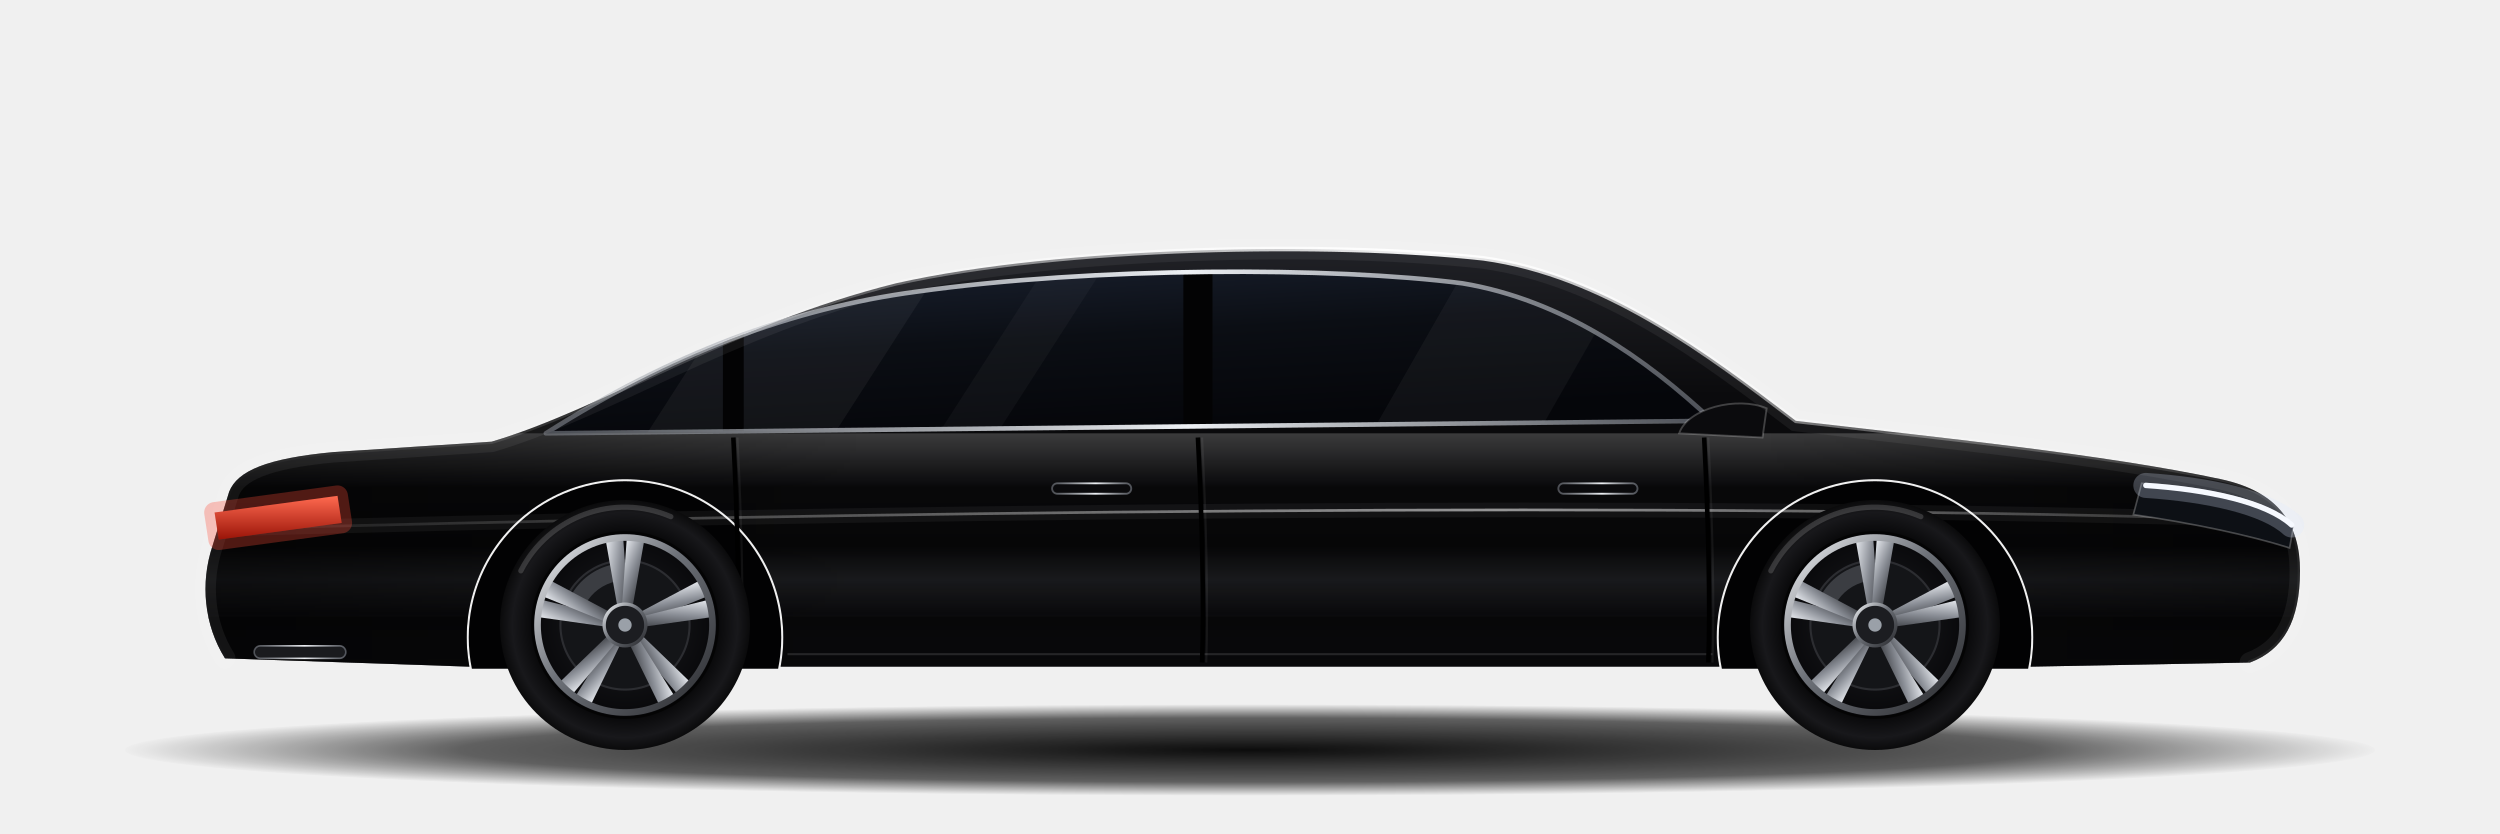
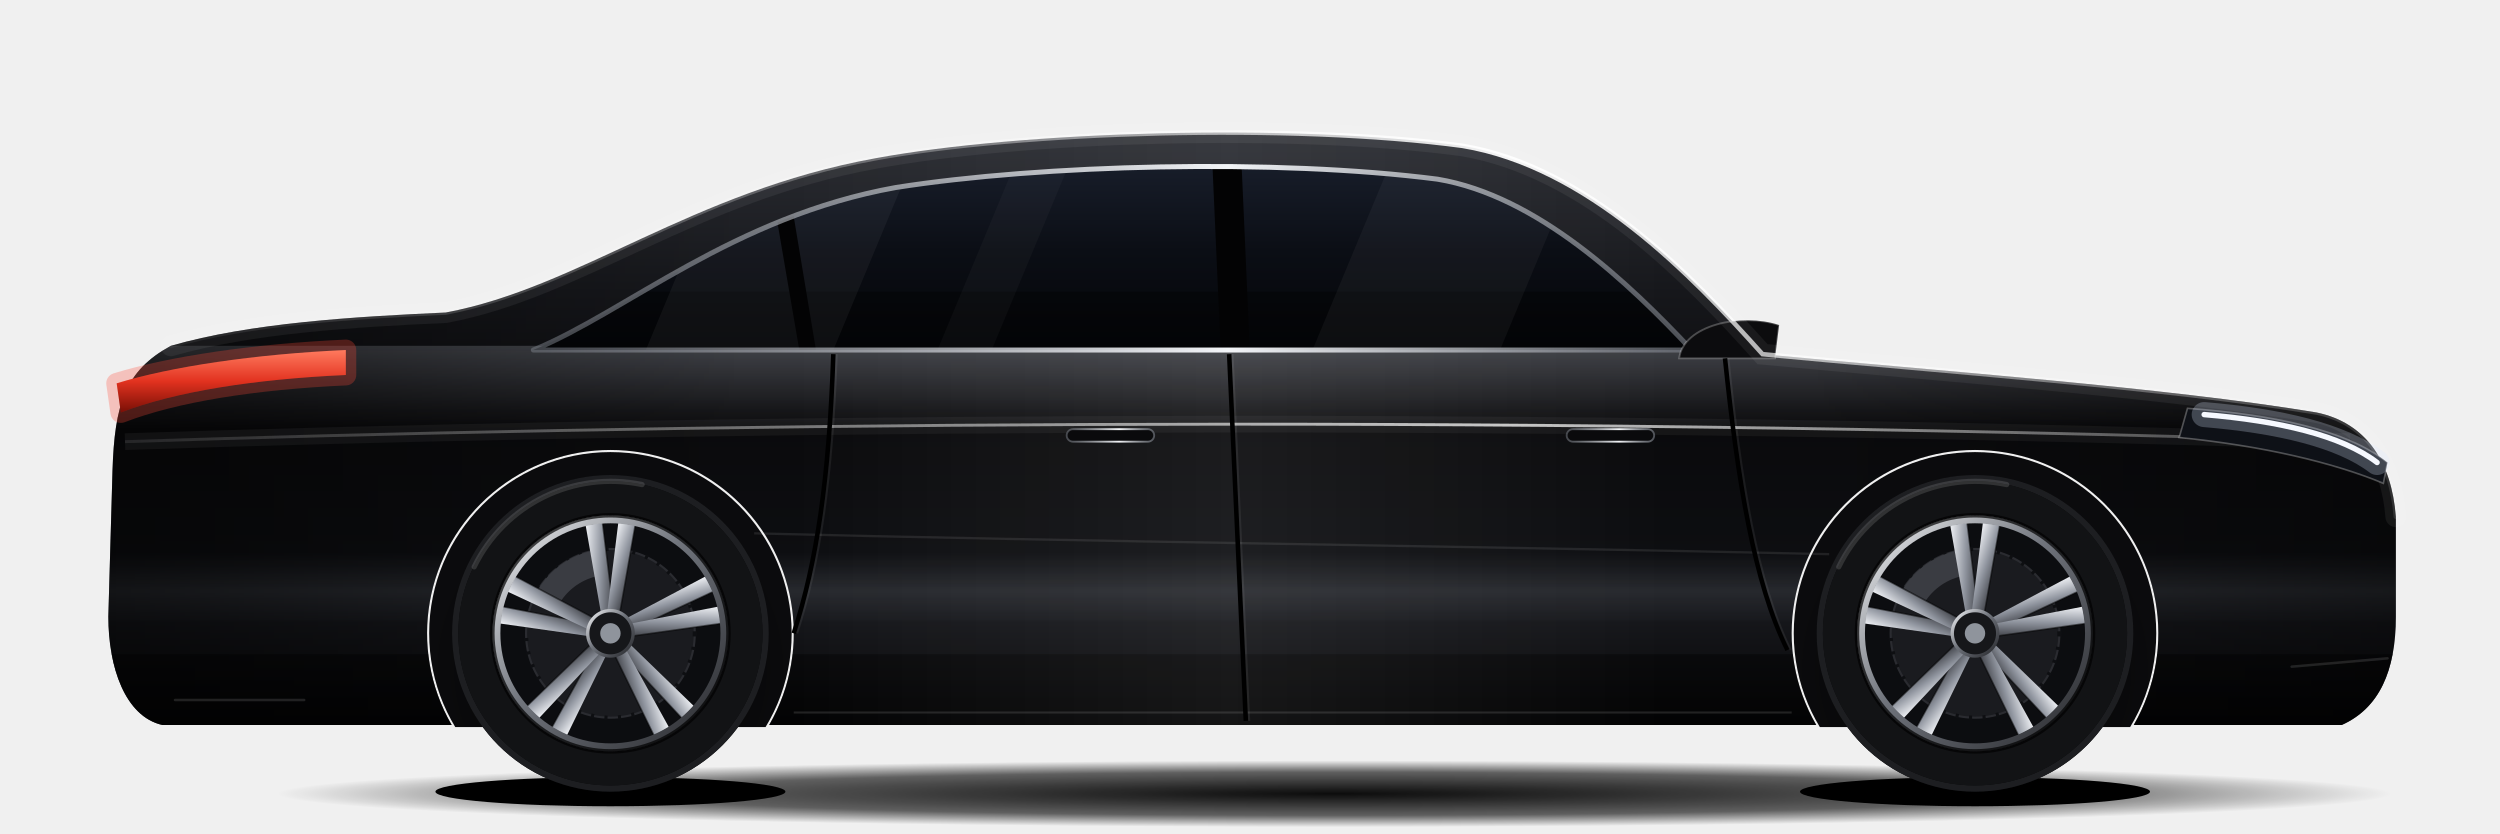
<svg xmlns="http://www.w3.org/2000/svg" viewBox="0 0 1200 400" width="1200" height="400">
  <defs>
-     <linearGradient id="bodyg" x1="0" y1="0" x2="0" y2="1">
-       <stop offset="0" stop-color="#202126" />
-       <stop offset="0.35" stop-color="#0b0b0d" />
-       <stop offset="0.72" stop-color="#060607" />
-       <stop offset="1" stop-color="#0e0e11" />
+     <linearGradient id="bodyg" gradientUnits="userSpaceOnUse" x1="0" y1="60" x2="0" y2="348">
+       <stop offset="0" stop-color="#2b2d33" />
+       <stop offset="0.28" stop-color="#16171b" />
+       <stop offset="0.5" stop-color="#0a0a0c" />
+       <stop offset="0.72" stop-color="#0d0e11" />
+       <stop offset="0.82" stop-color="#16171b" />
+       <stop offset="1" stop-color="#050506" />
    </linearGradient>
    <linearGradient id="sky" x1="0" y1="0" x2="0" y2="1">
-       <stop offset="0" stop-color="#fff" stop-opacity="0.20" />
-       <stop offset="1" stop-color="#fff" stop-opacity="0" />
+       <stop offset="0" stop-color="#e8eefc" stop-opacity="0.22" />
+       <stop offset="1" stop-color="#e8eefc" stop-opacity="0" />
    </linearGradient>
    <linearGradient id="horizon" x1="0" y1="0" x2="0" y2="1">
      <stop offset="0" stop-color="#cfd8e6" stop-opacity="0" />
-       <stop offset="0.5" stop-color="#cfd8e6" stop-opacity="0.085" />
+       <stop offset="0.55" stop-color="#cfd8e6" stop-opacity="0.11" />
      <stop offset="1" stop-color="#cfd8e6" stop-opacity="0" />
    </linearGradient>
    <linearGradient id="falloff" x1="0" y1="0" x2="1" y2="0">
-       <stop offset="0" stop-color="#000" stop-opacity="0.55" />
-       <stop offset="0.35" stop-color="#000" stop-opacity="0" />
-       <stop offset="0.7" stop-color="#000" stop-opacity="0" />
-       <stop offset="1" stop-color="#000" stop-opacity="0.45" />
-     </linearGradient>
-     <linearGradient id="glassg" x1="0" y1="0" x2="0.4" y2="1">
-       <stop offset="0" stop-color="#1a2130" />
-       <stop offset="0.5" stop-color="#0b0e14" />
-       <stop offset="1" stop-color="#05060a" />
+       <stop offset="0" stop-color="#000" stop-opacity="0.6" />
+       <stop offset="0.3" stop-color="#000" stop-opacity="0" />
+       <stop offset="0.72" stop-color="#000" stop-opacity="0" />
+       <stop offset="1" stop-color="#000" stop-opacity="0.5" />
+     </linearGradient>
+     <linearGradient id="softbox" x1="0" y1="0" x2="1" y2="0">
+       <stop offset="0" stop-color="#fff" stop-opacity="0" />
+       <stop offset="0.5" stop-color="#fff" stop-opacity="0.07" />
+       <stop offset="1" stop-color="#fff" stop-opacity="0" />
+     </linearGradient>
+     <linearGradient id="glassg" gradientUnits="userSpaceOnUse" x1="0" y1="60" x2="0" y2="170">
+       <stop offset="0" stop-color="#1d2433" />
+       <stop offset="0.55" stop-color="#0b0e15" />
+       <stop offset="1" stop-color="#040508" />
    </linearGradient>
    <linearGradient id="chrome" x1="0" y1="0" x2="1" y2="0">
-       <stop offset="0" stop-color="#8d929b" stop-opacity="0.5" />
-       <stop offset="0.55" stop-color="#eef1f5" />
+       <stop offset="0" stop-color="#7c818a" stop-opacity="0.5" />
+       <stop offset="0.6" stop-color="#f3f5f8" />
      <stop offset="1" stop-color="#7c818a" stop-opacity="0.6" />
    </linearGradient>
    <linearGradient id="rimlight" x1="0" y1="0" x2="1" y2="0">
-       <stop offset="0" stop-color="#fff" stop-opacity="0" />
-       <stop offset="0.3" stop-color="#fff" stop-opacity="0.22" />
-       <stop offset="0.58" stop-color="#fff" stop-opacity="0.95" />
-       <stop offset="0.8" stop-color="#fff" stop-opacity="0.3" />
-       <stop offset="1" stop-color="#fff" stop-opacity="0.05" />
+       <stop offset="0" stop-color="#fff" stop-opacity="0.05" />
+       <stop offset="0.35" stop-color="#fff" stop-opacity="0.3" />
+       <stop offset="0.6" stop-color="#fff" stop-opacity="0.95" />
+       <stop offset="0.85" stop-color="#fff" stop-opacity="0.35" />
+       <stop offset="1" stop-color="#fff" stop-opacity="0.1" />
    </linearGradient>
    <linearGradient id="shoulder" x1="0" y1="0" x2="1" y2="0">
-       <stop offset="0" stop-color="#fff" stop-opacity="0.04" />
-       <stop offset="0.62" stop-color="#fff" stop-opacity="0.55" />
-       <stop offset="1" stop-color="#fff" stop-opacity="0.1" />
+       <stop offset="0" stop-color="#fff" stop-opacity="0.08" />
+       <stop offset="0.62" stop-color="#fff" stop-opacity="0.75" />
+       <stop offset="1" stop-color="#fff" stop-opacity="0.15" />
    </linearGradient>
    <linearGradient id="tailg" x1="0" y1="0" x2="0" y2="1">
-       <stop offset="0" stop-color="#ff6a50" />
-       <stop offset="1" stop-color="#9a1408" />
+       <stop offset="0" stop-color="#ff7a5e" />
+       <stop offset="0.5" stop-color="#e2321f" />
+       <stop offset="1" stop-color="#7a0f06" />
    </linearGradient>
    <radialGradient id="shadow" cx="0.5" cy="0.5" r="0.5">
      <stop offset="0" stop-color="#000" stop-opacity="0.95" />
-       <stop offset="0.7" stop-color="#000" stop-opacity="0.6" />
+       <stop offset="0.65" stop-color="#000" stop-opacity="0.6" />
      <stop offset="1" stop-color="#000" stop-opacity="0" />
    </radialGradient>
-     <radialGradient id="tire" cx="0.5" cy="0.5" r="0.5">
-       <stop offset="0.7" stop-color="#050506" />
-       <stop offset="0.9" stop-color="#18181b" />
-       <stop offset="1" stop-color="#0a0a0b" />
+     <radialGradient id="liner" cx="0.5" cy="0.6" r="0.5">
+       <stop offset="0" stop-color="#000" />
+       <stop offset="1" stop-color="#0b0b0d" />
    </radialGradient>
+   </defs>
+   <defs>
    <linearGradient id="spoke" x1="0" y1="0" x2="1" y2="1">
-       <stop offset="0" stop-color="#e4e7ec" />
-       <stop offset="0.5" stop-color="#8a8e96" />
-       <stop offset="1" stop-color="#3a3c41" />
+       <stop offset="0" stop-color="#eef0f4" />
+       <stop offset="0.5" stop-color="#9196a0" />
+       <stop offset="1" stop-color="#3a3c42" />
    </linearGradient>
    <linearGradient id="lip" x1="0" y1="0" x2="1" y2="1">
-       <stop offset="0" stop-color="#f2f4f7" />
-       <stop offset="0.45" stop-color="#6d7178" />
-       <stop offset="1" stop-color="#2a2b2f" />
-     </linearGradient>
-     <radialGradient id="barrel" cx="0.5" cy="0.5" r="0.5">
-       <stop offset="0" stop-color="#1d1e22" />
-       <stop offset="1" stop-color="#08080a" />
-     </radialGradient>
+       <stop offset="0" stop-color="#f6f7f9" />
+       <stop offset="0.45" stop-color="#70747c" />
+       <stop offset="1" stop-color="#26272b" />
+     </linearGradient>
    <clipPath id="bc">
-       <path d="M 108 316 C 98 300, 96 280, 102 262 L 110 236 C 114 226, 128 220, 160 217 L 236 212 C 290 196, 350 156, 430 136 C 510 118, 640 116, 712 124 C 770 132, 820 170, 862 202 C 930 210, 1010 218, 1066 230 C 1094 236, 1104 252, 1104 274 C 1104 298, 1096 312, 1080 318 L 974.7 320 A 76 76 0 1 0 825.3 320 L 374.7 320 A 76 76 0 1 0 225.3 320 Z" />
+       <path d="M 78 348 C 60 344, 52 320, 52 296 L 54 226 C 55 194, 60 178, 82 166 C 120 155, 170 152, 214 150 C 278 138, 332 92, 420 76 C 490 63, 620 59, 702 70 C 762 80, 812 132, 846 170 C 930 178, 1040 186, 1112 198 C 1136 203, 1148 222, 1150 248 L 1150 296 C 1150 322, 1142 340, 1124 348 L 1024.2 348 A 88 88 0 1 0 871.8 348 L 369.2 348 A 88 88 0 1 0 216.8 348 Z" />
    </clipPath>
    <clipPath id="gc">
-       <path d="M 262 208 C 322 170, 380 148, 440 140 C 525 128, 640 128, 702 136 C 750 144, 790 172, 822 202 Z" />
+       <path d="M 256 168 C 300 150, 352 104, 430 90 C 500 79, 612 76, 690 86 C 738 94, 782 136, 812 168 Z" />
    </clipPath>
    <clipPath id="above">
-       <rect x="0" y="0" width="1200" height="321" />
+       <rect x="0" y="0" width="1200" height="349" />
    </clipPath>
  </defs>
-   <ellipse cx="600" cy="360" rx="540" ry="22" fill="url(#shadow)" />
+   <ellipse cx="640.5" cy="381" rx="507.5" ry="16" fill="url(#shadow)" />
+   <ellipse cx="293" cy="380" rx="84" ry="7" fill="#000" />
+   <ellipse cx="948" cy="380" rx="84" ry="7" fill="#000" />
  <g clip-path="url(#above)">
-     <circle cx="300" cy="306" r="75" fill="#020203" />
-     <circle cx="900" cy="306" r="75" fill="#020203" />
-   </g>
-   <path d="M 108 316 C 98 300, 96 280, 102 262 L 110 236 C 114 226, 128 220, 160 217 L 236 212 C 290 196, 350 156, 430 136 C 510 118, 640 116, 712 124 C 770 132, 820 170, 862 202 C 930 210, 1010 218, 1066 230 C 1094 236, 1104 252, 1104 274 C 1104 298, 1096 312, 1080 318 L 974.7 320 A 76 76 0 1 0 825.3 320 L 374.7 320 A 76 76 0 1 0 225.3 320 Z" fill="url(#bodyg)" />
+     <circle cx="293" cy="304" r="87" fill="url(#liner)" />
+     <circle cx="948" cy="304" r="87" fill="url(#liner)" />
+   </g>
+   <path d="M 78 348 C 60 344, 52 320, 52 296 L 54 226 C 55 194, 60 178, 82 166 C 120 155, 170 152, 214 150 C 278 138, 332 92, 420 76 C 490 63, 620 59, 702 70 C 762 80, 812 132, 846 170 C 930 178, 1040 186, 1112 198 C 1136 203, 1148 222, 1150 248 L 1150 296 C 1150 322, 1142 340, 1124 348 L 1024.2 348 A 88 88 0 1 0 871.8 348 L 369.2 348 A 88 88 0 1 0 216.8 348 Z" fill="url(#bodyg)" />
  <g clip-path="url(#bc)">
-     <rect x="0" y="208" width="1200" height="26" fill="url(#sky)" />
-     <rect x="0" y="262" width="1200" height="32" fill="url(#horizon)" />
-     <rect x="0" y="296" width="1200" height="30" fill="#000" fill-opacity="0.35" />
+     <rect x="0" y="166" width="1200" height="40" fill="url(#sky)" />
+     <rect x="0" y="265" width="1200" height="34" fill="url(#horizon)" />
+     <rect x="0" y="314" width="1200" height="40" fill="#000" fill-opacity="0.42" />
+     <rect x="380" y="0" width="420" height="400" fill="url(#softbox)" />
    <rect x="0" y="0" width="1200" height="400" fill="url(#falloff)" />
-   </g>
-   <path d="M 262 208 C 322 170, 380 148, 440 140 C 525 128, 640 128, 702 136 C 750 144, 790 172, 822 202 Z" fill="url(#glassg)" />
+     <path d="M 212.0 272.3 A 89 89 0 0 1 374.0 272.3" fill="none" stroke="#fff" stroke-opacity="0.16" stroke-width="1.4" />
+     <path d="M 867.0 272.3 A 89 89 0 0 1 1029.0 272.3" fill="none" stroke="#fff" stroke-opacity="0.16" stroke-width="1.4" />
+   </g>
+   <path d="M 256 168 C 300 150, 352 104, 430 90 C 500 79, 612 76, 690 86 C 738 94, 782 136, 812 168 Z" fill="url(#glassg)" />
  <g clip-path="url(#gc)">
-     <path d="M 380 100 L 470 100 L 380 240 L 290 240 Z" fill="#fff" fill-opacity="0.05" />
-     <path d="M 520 100 L 548 100 L 458 240 L 430 240 Z" fill="#fff" fill-opacity="0.035" />
-     <path d="M 720 100 L 800 100 L 720 240 L 640 240 Z" fill="#fff" fill-opacity="0.04" />
-     <rect x="347" y="100" width="10" height="130" fill="#030304" />
-     <rect x="568" y="100" width="14" height="130" fill="#030304" />
-   </g>
-   <path d="M 262 208 C 322 170, 380 148, 440 140 C 525 128, 640 128, 702 136 C 750 144, 790 172, 822 202 Z" fill="none" stroke="url(#chrome)" stroke-width="2.2" stroke-linejoin="round" />
-   <path d="M 806 208 C 810 196, 834 190, 848 196 L 846 210 Z" fill="#0b0b0d" stroke="#fff" stroke-opacity="0.22" stroke-width="0.9" />
-   <path d="M 104 254 C 400 246, 800 240, 1100 250" fill="none" stroke="#fff" stroke-opacity="0.05" stroke-width="7" />
-   <path d="M 104 254 C 400 246, 800 240, 1100 250" fill="none" stroke="url(#shoulder)" stroke-width="1.3" />
-   <path d="M 378 314 L 822 314" stroke="#fff" stroke-opacity="0.12" stroke-width="1" />
-   <path d="M 352 210 C 354 250, 355 290, 354 318" fill="none" stroke="#000" stroke-width="2.2" />
-   <path d="M 354 210 C 356 250, 357 290, 356 318" fill="none" stroke="#fff" stroke-opacity="0.06" stroke-width="1" />
-   <path d="M 575 210 C 577 250, 578 290, 577 318" fill="none" stroke="#000" stroke-width="2.2" />
-   <path d="M 577 210 C 579 250, 580 290, 579 318" fill="none" stroke="#fff" stroke-opacity="0.06" stroke-width="1" />
-   <path d="M 818 210 C 820 250, 821 290, 820 318" fill="none" stroke="#000" stroke-width="2.2" />
-   <path d="M 820 210 C 822 250, 823 290, 822 318" fill="none" stroke="#fff" stroke-opacity="0.06" stroke-width="1" />
-   <rect x="505" y="232" width="38" height="5" rx="2.5" fill="#0a0a0c" stroke="url(#chrome)" stroke-width="0.9" />
-   <rect x="748" y="232" width="38" height="5" rx="2.5" fill="#0a0a0c" stroke="url(#chrome)" stroke-width="0.9" />
-   <path d="M 108 316 C 98 300, 96 280, 102 262 L 110 236 C 114 226, 128 220, 160 217 L 236 212 C 290 196, 350 156, 430 136 C 510 118, 640 116, 712 124 C 770 132, 820 170, 862 202 C 930 210, 1010 218, 1066 230 C 1094 236, 1104 252, 1104 274 C 1104 298, 1096 312, 1080 318" fill="none" stroke="#fff" stroke-opacity="0.06" stroke-width="10" stroke-linecap="round" />
-   <path d="M 108 316 C 98 300, 96 280, 102 262 L 110 236 C 114 226, 128 220, 160 217 L 236 212 C 290 196, 350 156, 430 136 C 510 118, 640 116, 712 124 C 770 132, 820 170, 862 202 C 930 210, 1010 218, 1066 230 C 1094 236, 1104 252, 1104 274 C 1104 298, 1096 312, 1080 318" fill="none" stroke="url(#rimlight)" stroke-width="2.2" stroke-linecap="round" />
-   <rect x="122" y="310" width="44" height="6" rx="3" fill="#1a1b1e" stroke="url(#chrome)" stroke-width="0.8" />
-   <path d="M 1028 232 C 1060 234, 1088 240, 1101 252 L 1099 263 C 1080 257, 1052 251, 1024 247 Z" fill="#0d1015" stroke="#fff" stroke-opacity="0.25" stroke-width="0.8" />
-   <path d="M 1030 233 C 1060 235, 1088 241, 1100 252" fill="none" stroke="#dfe9ff" stroke-opacity="0.25" stroke-width="12" stroke-linecap="round" />
-   <path d="M 1030 233 C 1060 235, 1088 241, 1100 252" fill="none" stroke="#f6f9ff" stroke-width="2.6" stroke-linecap="round" />
-   <path d="M 103 246 L 162 238 L 164 251 L 105 259 Z" fill="#e5402f" fill-opacity="0.18" stroke="#ff4a36" stroke-opacity="0.3" stroke-width="10" stroke-linejoin="round" />
-   <path d="M 103 246 L 162 238 L 164 251 L 105 259 Z" fill="url(#tailg)" />
-   <g transform="translate(300 300)">
-     <circle r="60" fill="url(#tire)" />
-     <path d="M -50 -26 A 56 56 0 0 1 22 -52" fill="none" stroke="#fff" stroke-opacity="0.16" stroke-width="2.5" stroke-linecap="round" />
-     <circle r="44" fill="url(#barrel)" />
-     <circle r="31" fill="#141518" stroke="#2c2d31" stroke-width="1" />
-     <path d="M -26 -14 A 30 30 0 0 1 -6 -29 L -4 -21 A 22 22 0 0 0 -19 -10 Z" fill="#3b3d42" />
-     <path transform="rotate(-7)" d="M -2.6 -10 L 2.6 -10 L 4.2 -41 L -4.2 -41 Z" fill="url(#spoke)" />
-     <path transform="rotate(7)" d="M -2.6 -10 L 2.6 -10 L 4.2 -41 L -4.2 -41 Z" fill="url(#spoke)" />
-     <path transform="rotate(65)" d="M -2.6 -10 L 2.6 -10 L 4.2 -41 L -4.2 -41 Z" fill="url(#spoke)" />
-     <path transform="rotate(79)" d="M -2.6 -10 L 2.6 -10 L 4.2 -41 L -4.2 -41 Z" fill="url(#spoke)" />
-     <path transform="rotate(137)" d="M -2.6 -10 L 2.6 -10 L 4.2 -41 L -4.2 -41 Z" fill="url(#spoke)" />
-     <path transform="rotate(151)" d="M -2.6 -10 L 2.6 -10 L 4.2 -41 L -4.2 -41 Z" fill="url(#spoke)" />
-     <path transform="rotate(209)" d="M -2.6 -10 L 2.6 -10 L 4.2 -41 L -4.2 -41 Z" fill="url(#spoke)" />
-     <path transform="rotate(223)" d="M -2.6 -10 L 2.6 -10 L 4.2 -41 L -4.2 -41 Z" fill="url(#spoke)" />
-     <path transform="rotate(281)" d="M -2.6 -10 L 2.6 -10 L 4.2 -41 L -4.2 -41 Z" fill="url(#spoke)" />
-     <path transform="rotate(295)" d="M -2.6 -10 L 2.6 -10 L 4.2 -41 L -4.2 -41 Z" fill="url(#spoke)" />
-     <circle r="42" fill="none" stroke="url(#lip)" stroke-width="3.2" />
-     <circle r="44.5" fill="none" stroke="#000" stroke-opacity="0.6" stroke-width="1.2" />
-     <circle r="10" fill="#1c1d21" stroke="url(#lip)" stroke-width="1.6" />
-     <circle r="3.2" fill="#9aa0a8" />
-   </g>
-   <g transform="translate(900 300)">
-     <circle r="60" fill="url(#tire)" />
-     <path d="M -50 -26 A 56 56 0 0 1 22 -52" fill="none" stroke="#fff" stroke-opacity="0.16" stroke-width="2.5" stroke-linecap="round" />
-     <circle r="44" fill="url(#barrel)" />
-     <circle r="31" fill="#141518" stroke="#2c2d31" stroke-width="1" />
-     <path d="M -26 -14 A 30 30 0 0 1 -6 -29 L -4 -21 A 22 22 0 0 0 -19 -10 Z" fill="#3b3d42" />
-     <path transform="rotate(-7)" d="M -2.6 -10 L 2.6 -10 L 4.2 -41 L -4.2 -41 Z" fill="url(#spoke)" />
-     <path transform="rotate(7)" d="M -2.6 -10 L 2.6 -10 L 4.2 -41 L -4.2 -41 Z" fill="url(#spoke)" />
-     <path transform="rotate(65)" d="M -2.6 -10 L 2.6 -10 L 4.2 -41 L -4.2 -41 Z" fill="url(#spoke)" />
-     <path transform="rotate(79)" d="M -2.6 -10 L 2.6 -10 L 4.2 -41 L -4.2 -41 Z" fill="url(#spoke)" />
-     <path transform="rotate(137)" d="M -2.6 -10 L 2.6 -10 L 4.2 -41 L -4.2 -41 Z" fill="url(#spoke)" />
-     <path transform="rotate(151)" d="M -2.6 -10 L 2.6 -10 L 4.2 -41 L -4.2 -41 Z" fill="url(#spoke)" />
-     <path transform="rotate(209)" d="M -2.6 -10 L 2.6 -10 L 4.2 -41 L -4.2 -41 Z" fill="url(#spoke)" />
-     <path transform="rotate(223)" d="M -2.6 -10 L 2.6 -10 L 4.2 -41 L -4.2 -41 Z" fill="url(#spoke)" />
-     <path transform="rotate(281)" d="M -2.6 -10 L 2.6 -10 L 4.2 -41 L -4.2 -41 Z" fill="url(#spoke)" />
-     <path transform="rotate(295)" d="M -2.6 -10 L 2.6 -10 L 4.2 -41 L -4.2 -41 Z" fill="url(#spoke)" />
-     <circle r="42" fill="none" stroke="url(#lip)" stroke-width="3.2" />
-     <circle r="44.5" fill="none" stroke="#000" stroke-opacity="0.6" stroke-width="1.2" />
-     <circle r="10" fill="#1c1d21" stroke="url(#lip)" stroke-width="1.6" />
-     <circle r="3.2" fill="#9aa0a8" />
+     <rect x="0" y="140" width="1200" height="30" fill="#000" fill-opacity="0.35" />
+     <path d="M 380 0 L 470 0 L 370 240 L 280 240 Z" fill="#fff" fill-opacity="0.045" />
+     <path d="M 520 0 L 546 0 L 446 240 L 420 240 Z" fill="#fff" fill-opacity="0.03" />
+     <path d="M 700 0 L 790 0 L 690 240 L 600 240 Z" fill="#fff" fill-opacity="0.04" />
+     <path d="M 582 80 L 596 80 L 600 170 L 586 170 Z" fill="#030304" />
+     <path d="M 372 100 L 380 98 L 392 170 L 384 170 Z" fill="#030304" />
+   </g>
+   <path d="M 256 168 C 300 150, 352 104, 430 90 C 500 79, 612 76, 690 86 C 738 94, 782 136, 812 168 Z" fill="none" stroke="url(#chrome)" stroke-width="2.4" stroke-linejoin="round" />
+   <path d="M 806 172 C 808 156, 836 150, 854 156 L 852 172 Z" fill="#0c0c0e" stroke="#fff" stroke-opacity="0.25" stroke-width="0.9" />
+   <path d="M 60 212 C 300 204, 700 198, 1128 212" fill="none" stroke="#fff" stroke-opacity="0.05" stroke-width="8" />
+   <path d="M 60 212 C 300 204, 700 198, 1128 212" fill="none" stroke="url(#shoulder)" stroke-width="1.4" />
+   <path d="M 878 266 C 700 262, 520 260, 362 256" fill="none" stroke="#fff" stroke-opacity="0.09" stroke-width="1.1" />
+   <path d="M 381 342 L 860 342" stroke="#fff" stroke-opacity="0.12" stroke-width="1" />
+   <path d="M 828 172 C 834 230, 842 280, 858 312" fill="none" stroke="#000" stroke-width="2.2" />
+   <path d="M 828 172 C 834 230, 842 280, 858 312" transform="translate(1.6 0)" fill="none" stroke="#fff" stroke-opacity="0.07" stroke-width="1" />
+   <path d="M 590 170 L 598 346" fill="none" stroke="#000" stroke-width="2.2" />
+   <path d="M 590 170 L 598 346" transform="translate(1.6 0)" fill="none" stroke="#fff" stroke-opacity="0.07" stroke-width="1" />
+   <path d="M 400 170 C 398 230, 392 270, 381 304" fill="none" stroke="#000" stroke-width="2.2" />
+   <path d="M 400 170 C 398 230, 392 270, 381 304" transform="translate(1.6 0)" fill="none" stroke="#fff" stroke-opacity="0.07" stroke-width="1" />
+   <rect x="752" y="206" width="42" height="6" rx="3" fill="#0a0a0c" stroke="url(#chrome)" stroke-width="0.9" />
+   <rect x="512" y="206" width="42" height="6" rx="3" fill="#0a0a0c" stroke="url(#chrome)" stroke-width="0.9" />
+   <path d="M 1100 320 L 1146 316" stroke="#fff" stroke-opacity="0.12" stroke-width="1.2" stroke-linecap="round" />
+   <path d="M 84 336 L 146 336" stroke="#fff" stroke-opacity="0.12" stroke-width="1.2" stroke-linecap="round" />
+   <path d="M 82 166 C 120 155, 170 152, 214 150 C 278 138, 332 92, 420 76 C 490 63, 620 59, 702 70 C 762 80, 812 132, 846 170 C 930 178, 1040 186, 1112 198 C 1136 203, 1148 222, 1150 248" fill="none" stroke="#fff" stroke-opacity="0.06" stroke-width="10" stroke-linecap="round" />
+   <path d="M 82 166 C 120 155, 170 152, 214 150 C 278 138, 332 92, 420 76 C 490 63, 620 59, 702 70 C 762 80, 812 132, 846 170 C 930 178, 1040 186, 1112 198 C 1136 203, 1148 222, 1150 248" fill="none" stroke="url(#rimlight)" stroke-width="2.2" stroke-linecap="round" />
+   <path d="M 1050 196 C 1090 199, 1126 206, 1146 222 L 1144 232 C 1120 222, 1086 214, 1046 210 Z" fill="#0e1117" stroke="#fff" stroke-opacity="0.28" stroke-width="0.8" />
+   <path d="M 1058 199 C 1094 202, 1124 209, 1141 222" fill="none" stroke="#dfe9ff" stroke-opacity="0.25" stroke-width="12" stroke-linecap="round" />
+   <path d="M 1058 199 C 1094 202, 1124 209, 1141 222" fill="none" stroke="#f6f9ff" stroke-width="2.6" stroke-linecap="round" />
+   <path d="M 56 184 C 82 176, 122 170, 166 168 L 166 180 C 122 182, 84 188, 58 198 Z" fill="#e5402f" fill-opacity="0.16" stroke="#ff4a36" stroke-opacity="0.28" stroke-width="10" stroke-linejoin="round" />
+   <path d="M 56 184 C 82 176, 122 170, 166 168 L 166 180 C 122 182, 84 188, 58 198 Z" fill="url(#tailg)" />
+   <g transform="translate(293 304)">
+     <circle r="76" fill="#060607" />
+     <circle r="74.5" fill="none" stroke="#1d1e21" stroke-width="3" />
+     <circle r="65.4" fill="none" stroke="#121315" stroke-width="15.3" />
+     <path d="M -65.4 -31.9 A 73.0 73.0 0 0 1 15.2 -71.4" fill="none" stroke="#fff" stroke-opacity="0.13" stroke-width="2.5" stroke-linecap="round" />
+     <circle r="54.72" fill="#0c0d10" />
+     <circle r="40.5" fill="#1a1b1f" stroke="#2a2b30" stroke-width="1" />
+     <circle r="40.5" fill="none" stroke="#0e0f12" stroke-width="2" stroke-dasharray="1.5 5" />
+     <path d="M -36.1 -18.6 A 40.5 40.5 0 0 1 -9.8 -39.4 L -6.6 -27.4 A 28.5 28.5 0 0 0 -25.2 -13.1 Z" fill="#3a3c42" />
+     <path transform="rotate(-8.5)" d="M -3.06 -10.94 L 3.06 -10.94 L 4.10 -53.08 L -4.10 -53.08 Z" fill="url(#spoke)" />
+     <path transform="rotate(-8.5)" d="M 3.06 -10.94 L 4.10 -53.08" stroke="#000" stroke-opacity="0.5" stroke-width="0.8" />
+     <path transform="rotate(8.5)" d="M -3.06 -10.94 L 3.06 -10.94 L 4.10 -53.08 L -4.10 -53.08 Z" fill="url(#spoke)" />
+     <path transform="rotate(8.5)" d="M 3.06 -10.94 L 4.10 -53.08" stroke="#000" stroke-opacity="0.5" stroke-width="0.8" />
+     <path transform="rotate(63.5)" d="M -3.06 -10.94 L 3.06 -10.94 L 4.10 -53.08 L -4.10 -53.08 Z" fill="url(#spoke)" />
+     <path transform="rotate(63.5)" d="M 3.06 -10.94 L 4.10 -53.08" stroke="#000" stroke-opacity="0.5" stroke-width="0.8" />
+     <path transform="rotate(80.5)" d="M -3.06 -10.94 L 3.06 -10.94 L 4.10 -53.08 L -4.10 -53.08 Z" fill="url(#spoke)" />
+     <path transform="rotate(80.5)" d="M 3.06 -10.94 L 4.10 -53.08" stroke="#000" stroke-opacity="0.5" stroke-width="0.8" />
+     <path transform="rotate(135.5)" d="M -3.06 -10.94 L 3.06 -10.94 L 4.10 -53.08 L -4.10 -53.08 Z" fill="url(#spoke)" />
+     <path transform="rotate(135.5)" d="M 3.06 -10.94 L 4.10 -53.08" stroke="#000" stroke-opacity="0.5" stroke-width="0.8" />
+     <path transform="rotate(152.5)" d="M -3.06 -10.94 L 3.06 -10.94 L 4.10 -53.08 L -4.10 -53.08 Z" fill="url(#spoke)" />
+     <path transform="rotate(152.5)" d="M 3.06 -10.94 L 4.10 -53.08" stroke="#000" stroke-opacity="0.5" stroke-width="0.8" />
+     <path transform="rotate(207.5)" d="M -3.06 -10.94 L 3.06 -10.94 L 4.10 -53.08 L -4.10 -53.08 Z" fill="url(#spoke)" />
+     <path transform="rotate(207.5)" d="M 3.06 -10.94 L 4.10 -53.08" stroke="#000" stroke-opacity="0.5" stroke-width="0.8" />
+     <path transform="rotate(224.5)" d="M -3.06 -10.94 L 3.06 -10.94 L 4.10 -53.08 L -4.10 -53.08 Z" fill="url(#spoke)" />
+     <path transform="rotate(224.5)" d="M 3.06 -10.94 L 4.10 -53.08" stroke="#000" stroke-opacity="0.5" stroke-width="0.8" />
+     <path transform="rotate(279.5)" d="M -3.06 -10.94 L 3.06 -10.94 L 4.10 -53.08 L -4.10 -53.08 Z" fill="url(#spoke)" />
+     <path transform="rotate(279.5)" d="M 3.06 -10.94 L 4.10 -53.08" stroke="#000" stroke-opacity="0.5" stroke-width="0.8" />
+     <path transform="rotate(296.5)" d="M -3.06 -10.94 L 3.06 -10.94 L 4.10 -53.08 L -4.10 -53.08 Z" fill="url(#spoke)" />
+     <path transform="rotate(296.5)" d="M 3.06 -10.94 L 4.10 -53.08" stroke="#000" stroke-opacity="0.5" stroke-width="0.8" />
+     <circle r="54.72" fill="none" stroke="url(#lip)" stroke-width="3.8" />
+     <circle r="56.2" fill="none" stroke="#000" stroke-opacity="0.7" stroke-width="1.2" />
+     <circle r="10.9" fill="#16171a" stroke="url(#lip)" stroke-width="1.6" />
+     <circle r="4.9" fill="#8f949c" />
+   </g>
+   <g transform="translate(948 304)">
+     <circle r="76" fill="#060607" />
+     <circle r="74.5" fill="none" stroke="#1d1e21" stroke-width="3" />
+     <circle r="65.4" fill="none" stroke="#121315" stroke-width="15.3" />
+     <path d="M -65.4 -31.9 A 73.0 73.0 0 0 1 15.2 -71.4" fill="none" stroke="#fff" stroke-opacity="0.13" stroke-width="2.5" stroke-linecap="round" />
+     <circle r="54.72" fill="#0c0d10" />
+     <circle r="40.5" fill="#1a1b1f" stroke="#2a2b30" stroke-width="1" />
+     <circle r="40.5" fill="none" stroke="#0e0f12" stroke-width="2" stroke-dasharray="1.5 5" />
+     <path d="M -36.1 -18.6 A 40.5 40.5 0 0 1 -9.8 -39.4 L -6.6 -27.4 A 28.5 28.5 0 0 0 -25.2 -13.1 Z" fill="#3a3c42" />
+     <path transform="rotate(-8.5)" d="M -3.06 -10.94 L 3.06 -10.94 L 4.10 -53.08 L -4.10 -53.08 Z" fill="url(#spoke)" />
+     <path transform="rotate(-8.5)" d="M 3.06 -10.94 L 4.10 -53.08" stroke="#000" stroke-opacity="0.5" stroke-width="0.8" />
+     <path transform="rotate(8.5)" d="M -3.06 -10.94 L 3.06 -10.94 L 4.10 -53.08 L -4.10 -53.08 Z" fill="url(#spoke)" />
+     <path transform="rotate(8.5)" d="M 3.06 -10.94 L 4.10 -53.08" stroke="#000" stroke-opacity="0.5" stroke-width="0.8" />
+     <path transform="rotate(63.5)" d="M -3.06 -10.94 L 3.06 -10.94 L 4.10 -53.08 L -4.10 -53.08 Z" fill="url(#spoke)" />
+     <path transform="rotate(63.5)" d="M 3.06 -10.94 L 4.10 -53.08" stroke="#000" stroke-opacity="0.5" stroke-width="0.8" />
+     <path transform="rotate(80.5)" d="M -3.06 -10.94 L 3.06 -10.94 L 4.10 -53.08 L -4.10 -53.08 Z" fill="url(#spoke)" />
+     <path transform="rotate(80.5)" d="M 3.06 -10.94 L 4.10 -53.08" stroke="#000" stroke-opacity="0.5" stroke-width="0.8" />
+     <path transform="rotate(135.5)" d="M -3.06 -10.94 L 3.06 -10.94 L 4.10 -53.08 L -4.10 -53.08 Z" fill="url(#spoke)" />
+     <path transform="rotate(135.5)" d="M 3.06 -10.94 L 4.10 -53.08" stroke="#000" stroke-opacity="0.5" stroke-width="0.8" />
+     <path transform="rotate(152.5)" d="M -3.06 -10.94 L 3.06 -10.94 L 4.10 -53.08 L -4.10 -53.08 Z" fill="url(#spoke)" />
+     <path transform="rotate(152.5)" d="M 3.06 -10.94 L 4.10 -53.08" stroke="#000" stroke-opacity="0.5" stroke-width="0.8" />
+     <path transform="rotate(207.5)" d="M -3.06 -10.94 L 3.06 -10.94 L 4.10 -53.08 L -4.10 -53.08 Z" fill="url(#spoke)" />
+     <path transform="rotate(207.5)" d="M 3.06 -10.94 L 4.10 -53.08" stroke="#000" stroke-opacity="0.5" stroke-width="0.8" />
+     <path transform="rotate(224.5)" d="M -3.06 -10.94 L 3.06 -10.94 L 4.10 -53.08 L -4.10 -53.08 Z" fill="url(#spoke)" />
+     <path transform="rotate(224.5)" d="M 3.06 -10.94 L 4.10 -53.08" stroke="#000" stroke-opacity="0.5" stroke-width="0.8" />
+     <path transform="rotate(279.5)" d="M -3.06 -10.94 L 3.06 -10.94 L 4.10 -53.08 L -4.10 -53.08 Z" fill="url(#spoke)" />
+     <path transform="rotate(279.5)" d="M 3.06 -10.94 L 4.10 -53.08" stroke="#000" stroke-opacity="0.5" stroke-width="0.8" />
+     <path transform="rotate(296.5)" d="M -3.06 -10.94 L 3.06 -10.94 L 4.10 -53.08 L -4.10 -53.08 Z" fill="url(#spoke)" />
+     <path transform="rotate(296.5)" d="M 3.06 -10.94 L 4.10 -53.08" stroke="#000" stroke-opacity="0.5" stroke-width="0.8" />
+     <circle r="54.72" fill="none" stroke="url(#lip)" stroke-width="3.8" />
+     <circle r="56.2" fill="none" stroke="#000" stroke-opacity="0.7" stroke-width="1.2" />
+     <circle r="10.9" fill="#16171a" stroke="url(#lip)" stroke-width="1.6" />
+     <circle r="4.9" fill="#8f949c" />
  </g>
</svg>
